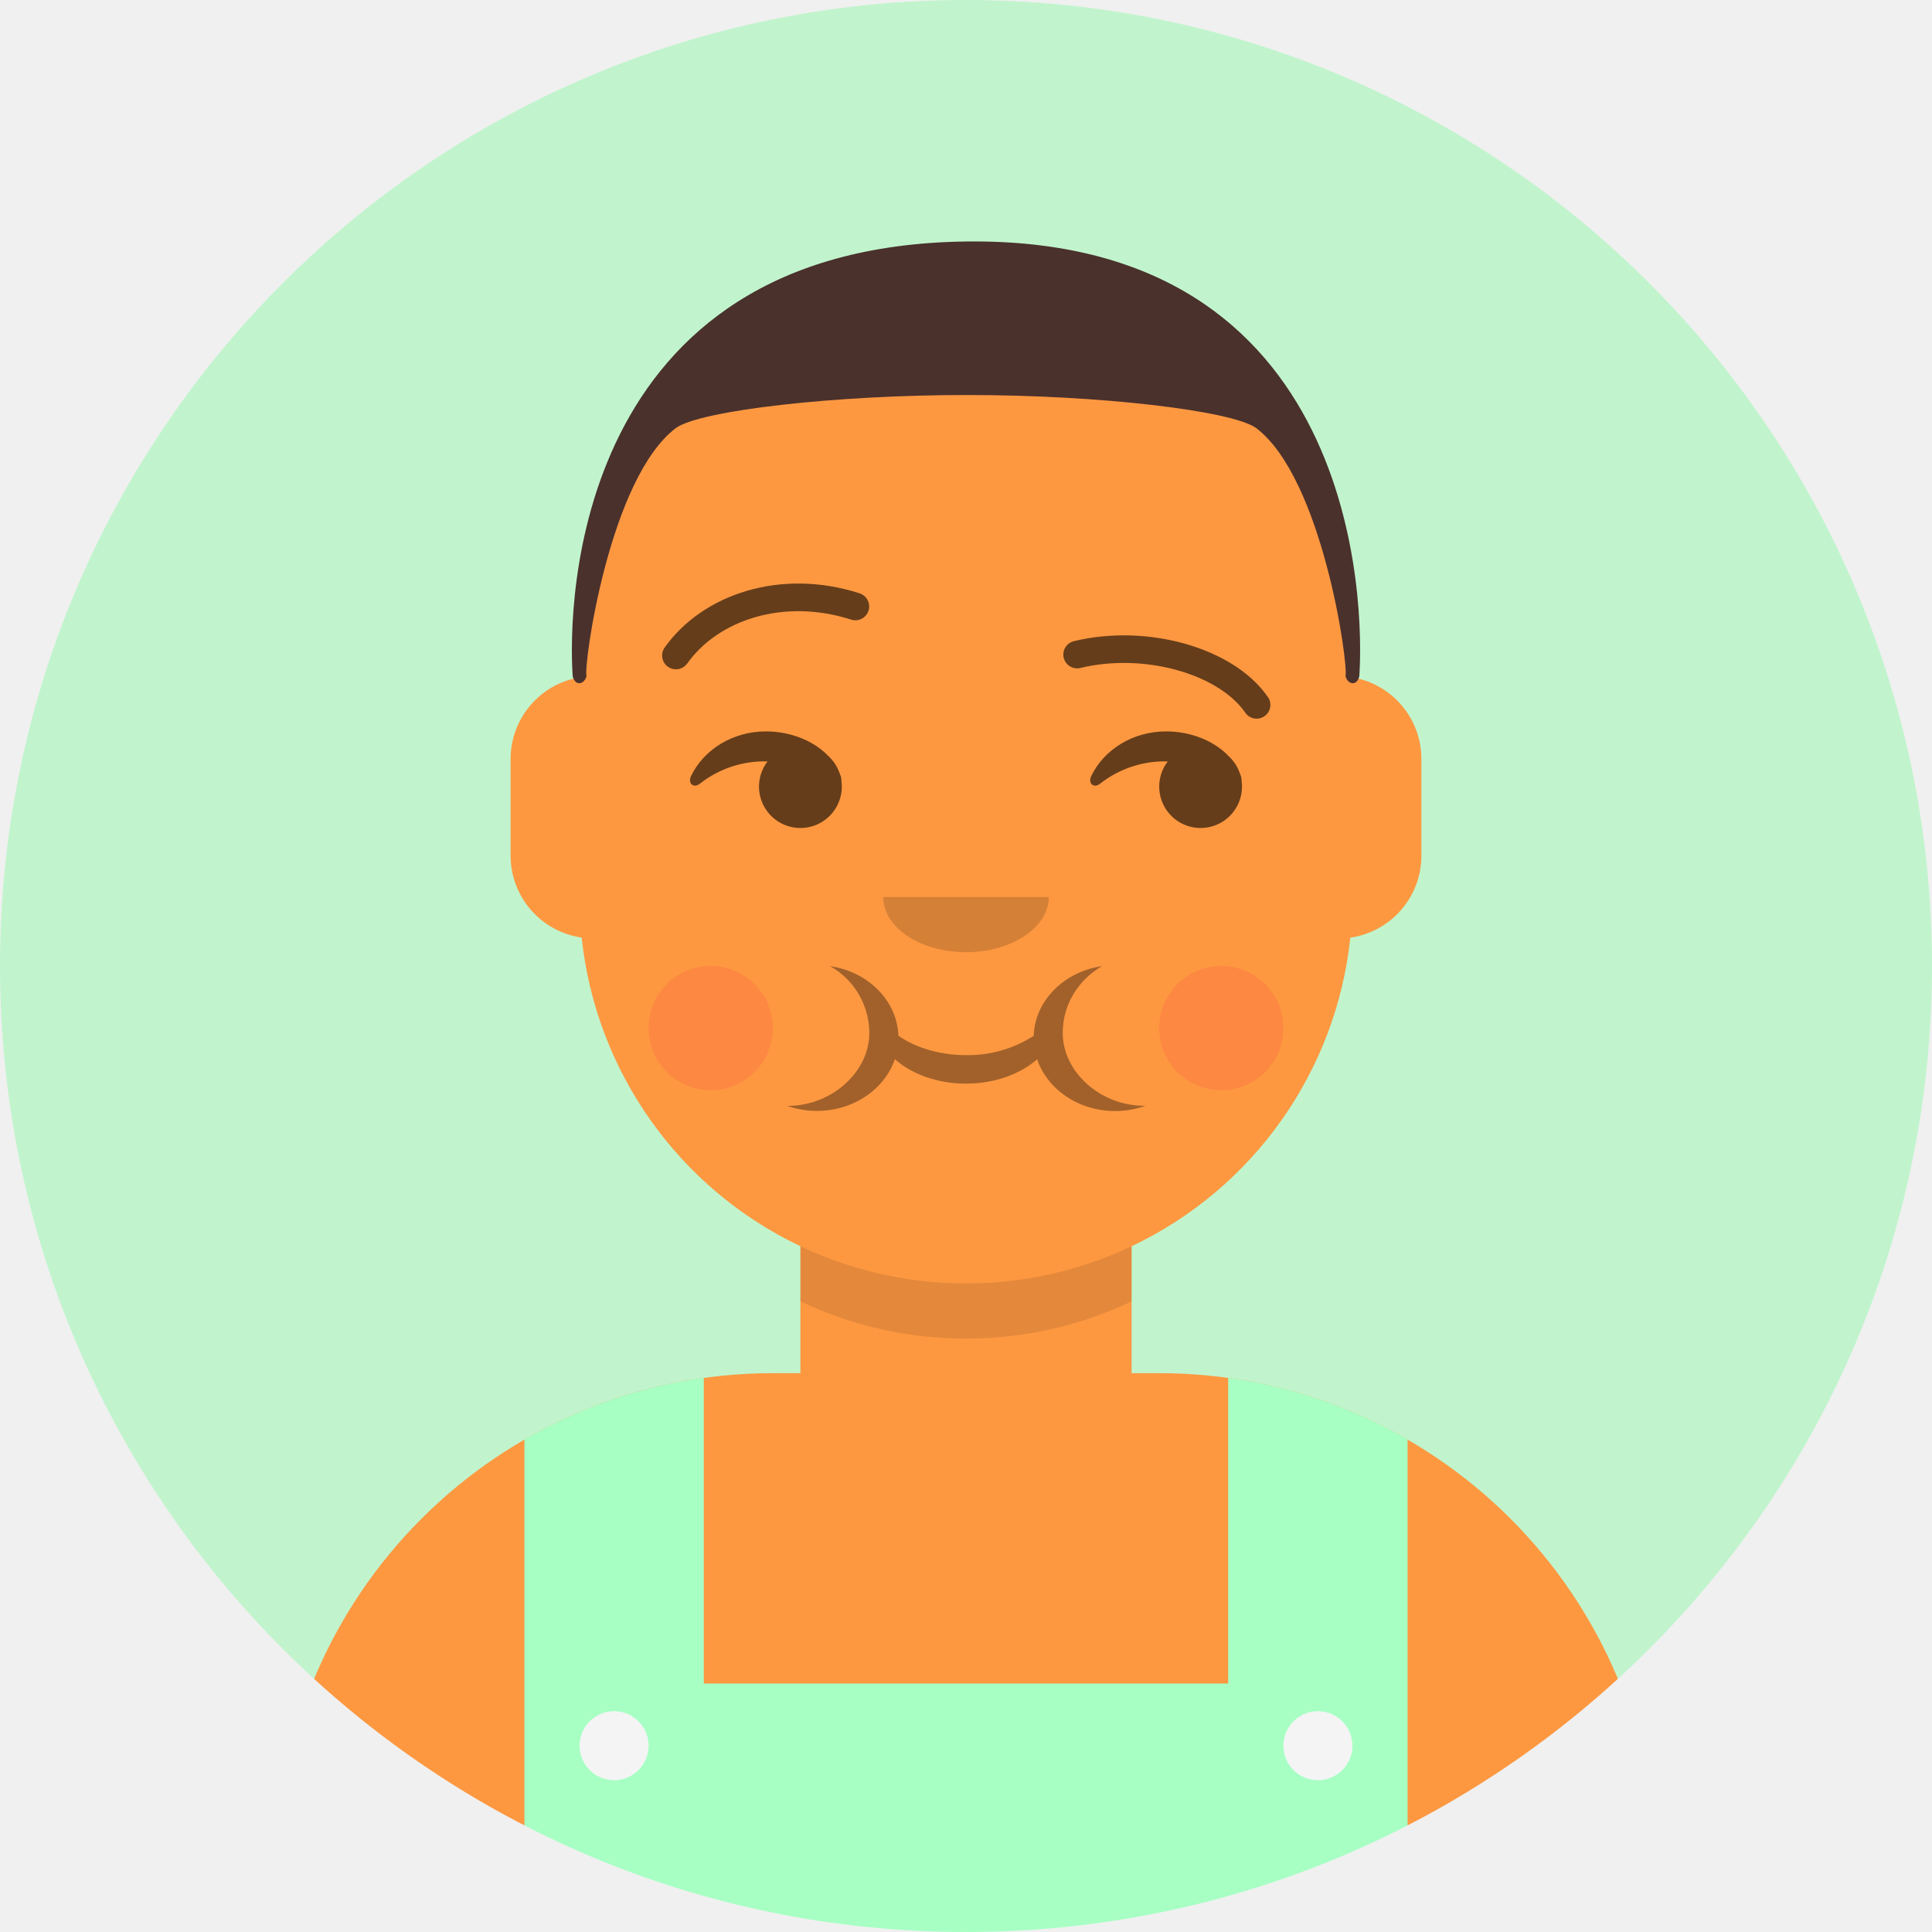
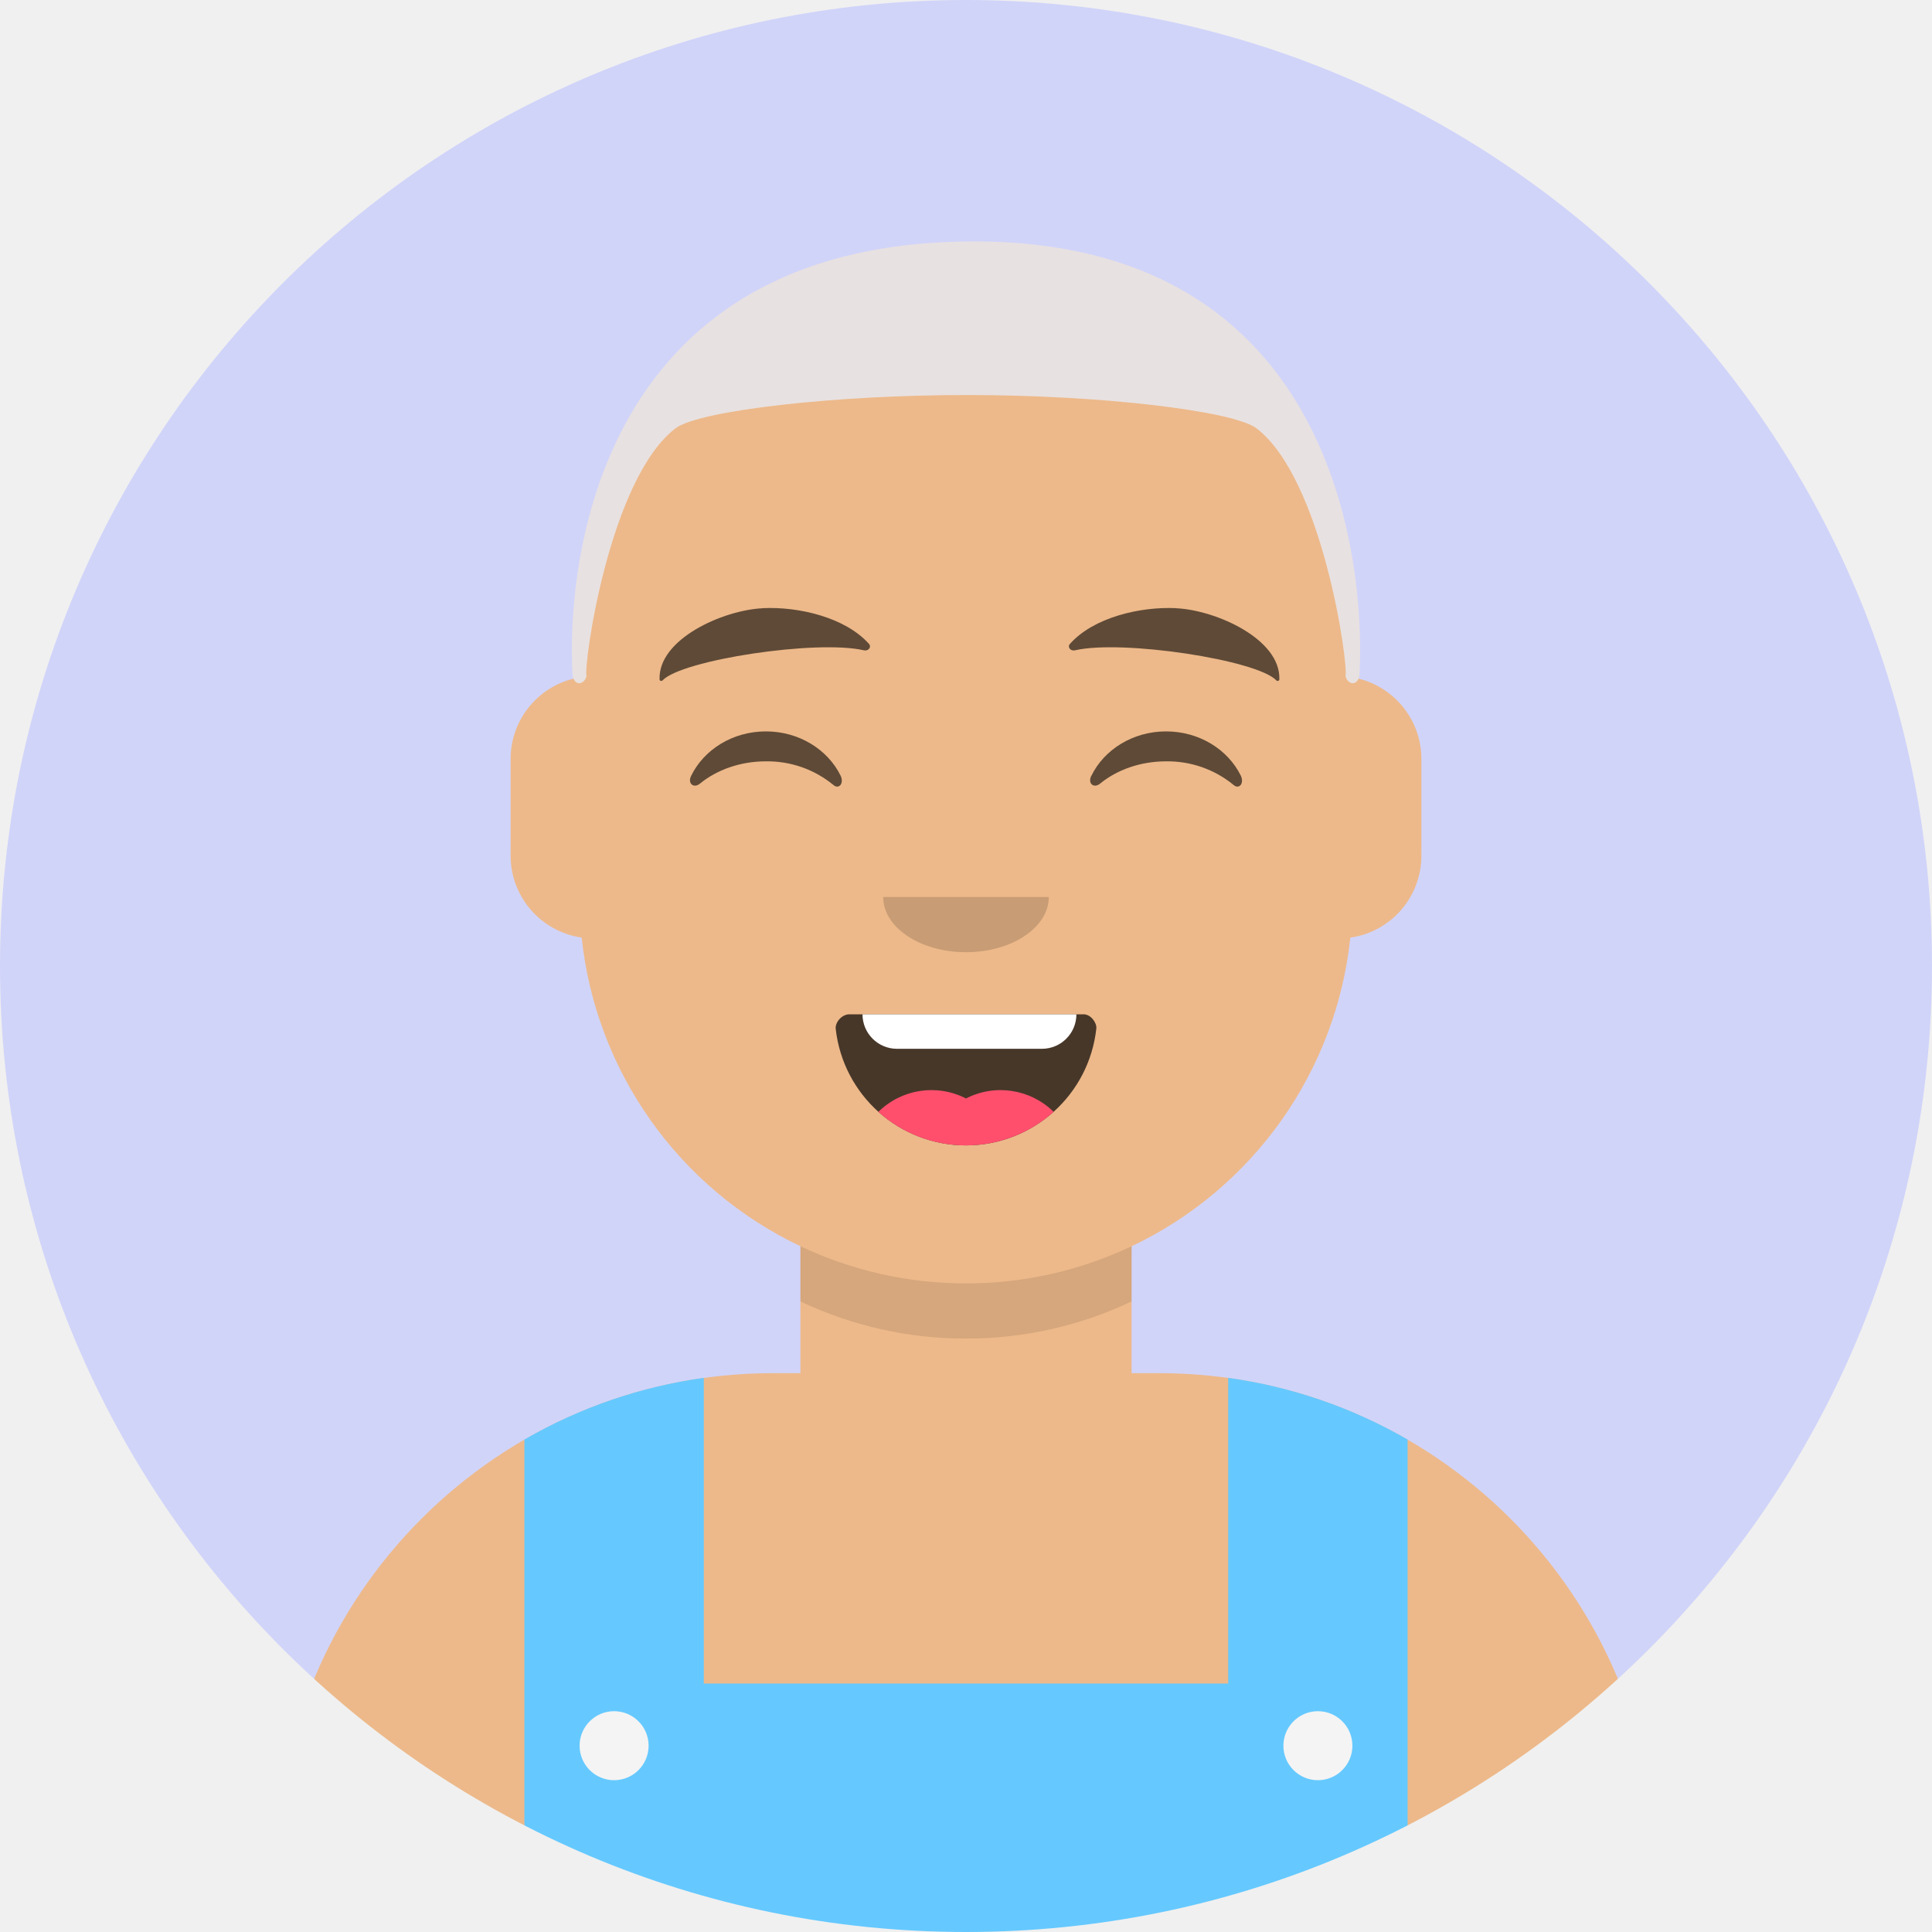
<svg xmlns="http://www.w3.org/2000/svg" viewBox="0 0 280 280" fill="none" shape-rendering="auto">
  <mask id="viewboxMask">
    <rect width="280" height="280" rx="140" ry="140" x="0" y="0" fill="#fff" />
  </mask>
  <g mask="url(#viewboxMask)">
-     <rect fill="#c1f4cd" width="280" height="280" x="0" y="0" />
+     <rect fill="#d1d4f9" width="280" height="280" x="0" y="0" />
    <g transform="translate(8)">
-       <path d="M132 36a56 56 0 0 0-56 56v6.17A12 12 0 0 0 66 110v14a12 12 0 0 0 10.3 11.88 56.04 56.04 0 0 0 31.7 44.73v18.4h-4a72 72 0 0 0-72 72v9h200v-9a72 72 0 0 0-72-72h-4v-18.39a56.04 56.04 0 0 0 31.7-44.73A12 12 0 0 0 198 124v-14a12 12 0 0 0-10-11.83V92a56 56 0 0 0-56-56Z" fill="#fd9841" />
+       <path d="M132 36a56 56 0 0 0-56 56v6.17A12 12 0 0 0 66 110v14a12 12 0 0 0 10.3 11.88 56.04 56.04 0 0 0 31.7 44.73v18.4h-4a72 72 0 0 0-72 72v9h200v-9a72 72 0 0 0-72-72h-4v-18.39a56.04 56.04 0 0 0 31.7-44.73A12 12 0 0 0 198 124v-14a12 12 0 0 0-10-11.83V92a56 56 0 0 0-56-56Z" fill="#edb98a" />
      <path d="M108 180.61v8a55.79 55.79 0 0 0 24 5.39c8.59 0 16.73-1.93 24-5.39v-8a55.79 55.79 0 0 1-24 5.39 55.79 55.79 0 0 1-24-5.39Z" fill="#000" fill-opacity=".1" />
      <g transform="translate(0 170)">
-         <path d="M196 38.63V110H68V38.63a71.52 71.52 0 0 1 26-8.94v44.3h76V29.69a71.52 71.52 0 0 1 26 8.94Z" fill="#a7ffc4" />
+         <path d="M196 38.63V110H68V38.63a71.52 71.52 0 0 1 26-8.94v44.3h76V29.69a71.52 71.52 0 0 1 26 8.94Z" fill="#65c9ff" />
        <path d="M86 83a5 5 0 1 1-10 0 5 5 0 0 1 10 0ZM188 83a5 5 0 1 1-10 0 5 5 0 0 1 10 0Z" fill="#F4F4F4" />
      </g>
      <g transform="translate(78 134)">
-         <path d="M28 26.24c1.36.5 2.84.76 4.4.76 5.31 0 9.81-3.15 11.29-7.49 2.47 2.17 6.17 3.54 10.31 3.54 4.14 0 7.84-1.37 10.31-3.53 1.48 4.35 5.98 7.5 11.3 7.5 1.55 0 3.03-.27 4.4-.76h-.19c-6.33 0-11.8-4.9-11.8-10.56 0-4.18 2.32-7.72 5.69-9.68-5.5.8-9.73 5-9.9 10.1a17.61 17.61 0 0 1-9.8 2.8c-3.8 0-7.25-1.06-9.8-2.8-.18-5.1-4.4-9.3-9.9-10.1a11.18 11.18 0 0 1 5.68 9.68c0 5.66-5.47 10.57-11.8 10.57H28Z" fill="#000" fill-opacity=".6" opacity=".6" />
-         <path d="M17 24a9 9 0 1 0 0-18 9 9 0 0 0 0 18ZM91 24a9 9 0 1 0 0-18 9 9 0 0 0 0 18Z" fill="#FF4646" fill-opacity=".2" />
+         <path fill-rule="evenodd" clip-rule="evenodd" d="M35.12 15.13a19 19 0 0 0 37.77-.09c.08-.77-.77-2.04-1.85-2.04H37.1C36 13 35 14.18 35.12 15.13Z" fill="#000" fill-opacity=".7" />
+         <path d="M70 13H39a5 5 0 0 0 5 5h21a5 5 0 0 0 5-5Z" fill="#fff" />
+         <path d="M66.7 27.14A10.96 10.96 0 0 0 54 25.2a10.95 10.95 0 0 0-12.7 1.94A18.93 18.93 0 0 0 54 32c4.88 0 9.33-1.84 12.7-4.86Z" fill="#FF4F6D" />
      </g>
      <g transform="translate(104 122)">
        <path fill-rule="evenodd" clip-rule="evenodd" d="M16 8c0 4.42 5.37 8 12 8s12-3.58 12-8" fill="#000" fill-opacity=".16" />
      </g>
      <g transform="translate(76 90)">
-         <path d="M27 16c-4.84 0-9 2.65-10.84 6.45-.54 1.1.39 1.85 1.28 1.12a15.13 15.13 0 0 1 9.8-3.22 6 6 0 1 0 10.7 2.8 2 2 0 0 0-.12-.74l-.15-.38a6 6 0 0 0-1.64-2.48C33.9 17.32 30.5 16 27 16ZM85 16c-4.84 0-9 2.65-10.84 6.45-.54 1.1.39 1.85 1.28 1.12a15.13 15.13 0 0 1 9.8-3.22 6 6 0 1 0 10.7 2.8 2 2 0 0 0-.12-.74l-.15-.38a6 6 0 0 0-1.64-2.48C91.9 17.32 88.5 16 85 16Z" fill="#000" fill-opacity=".6" />
+         <path d="M16.16 22.45c1.85-3.8 6-6.45 10.84-6.45 4.81 0 8.96 2.63 10.82 6.4.55 1.13-.24 2.05-1.03 1.37a15.05 15.05 0 0 0-9.8-3.43c-3.73 0-7.12 1.24-9.55 3.23-.9.73-1.82-.01-1.28-1.12ZM74.16 22.45c1.85-3.8 6-6.45 10.84-6.45 4.81 0 8.96 2.63 10.82 6.4.55 1.13-.24 2.05-1.03 1.37a15.05 15.05 0 0 0-9.8-3.43c-3.74 0-7.13 1.24-9.56 3.23-.9.73-1.82-.01-1.28-1.12Z" fill-rule="evenodd" clip-rule="evenodd" fill="#000" fill-opacity=".6" />
      </g>
      <g transform="translate(76 82)">
-         <path d="M15.6 14.16c4.49-6.32 14-9.5 23.75-6.36a2 2 0 1 0 1.23-3.81c-11.41-3.68-22.74.1-28.25 7.85a2 2 0 1 0 3.26 2.32ZM96.38 21.16c-3.92-5.51-14.65-8.6-23.9-6.33a2 2 0 0 1-.95-3.88c10.74-2.64 23.17.94 28.1 7.9a2 2 0 1 1-3.25 2.3Z" fill="#000" fill-opacity=".6" />
+         <path d="M26.55 6.15c-5.8.27-15.2 4.49-14.96 10.34.01.18.3.27.43.12 2.76-2.96 22.32-5.95 29.2-4.36.64.14 1.12-.48.72-.93-3.43-3.85-10.2-5.43-15.4-5.18ZM86.45 6.15c5.8.27 15.2 4.49 14.96 10.34-.01.18-.3.27-.43.12-2.76-2.96-22.32-5.95-29.2-4.36-.64.14-1.12-.48-.72-.93 3.43-3.85 10.2-5.43 15.4-5.18Z" fill-rule="evenodd" clip-rule="evenodd" fill="#000" fill-opacity=".6" />
      </g>
      <g transform="translate(-1)">
-         <path fill-rule="evenodd" clip-rule="evenodd" d="M76 98c.35 1.49 1.67 1.22 2 0-.46-1.55 3.3-28.75 13-36 3.62-2.52 23-4.77 42.31-4.75 19.1 0 38.11 2.26 41.69 4.75 9.7 7.25 13.46 34.45 13 36 .33 1.22 1.65 1.49 2 0 .72-10.3 0-63.73-57-63-57 .73-57.72 52.7-57 63Z" fill="#4a312c" />
+         <path fill-rule="evenodd" clip-rule="evenodd" d="M76 98c.35 1.49 1.67 1.22 2 0-.46-1.55 3.3-28.75 13-36 3.62-2.52 23-4.77 42.31-4.75 19.1 0 38.11 2.26 41.69 4.75 9.7 7.25 13.46 34.45 13 36 .33 1.22 1.65 1.49 2 0 .72-10.3 0-63.73-57-63-57 .73-57.72 52.7-57 63Z" fill="#e8e1e1" />
      </g>
      <g transform="translate(49 72)" />
      <g transform="translate(62 42)" />
    </g>
  </g>
</svg>
